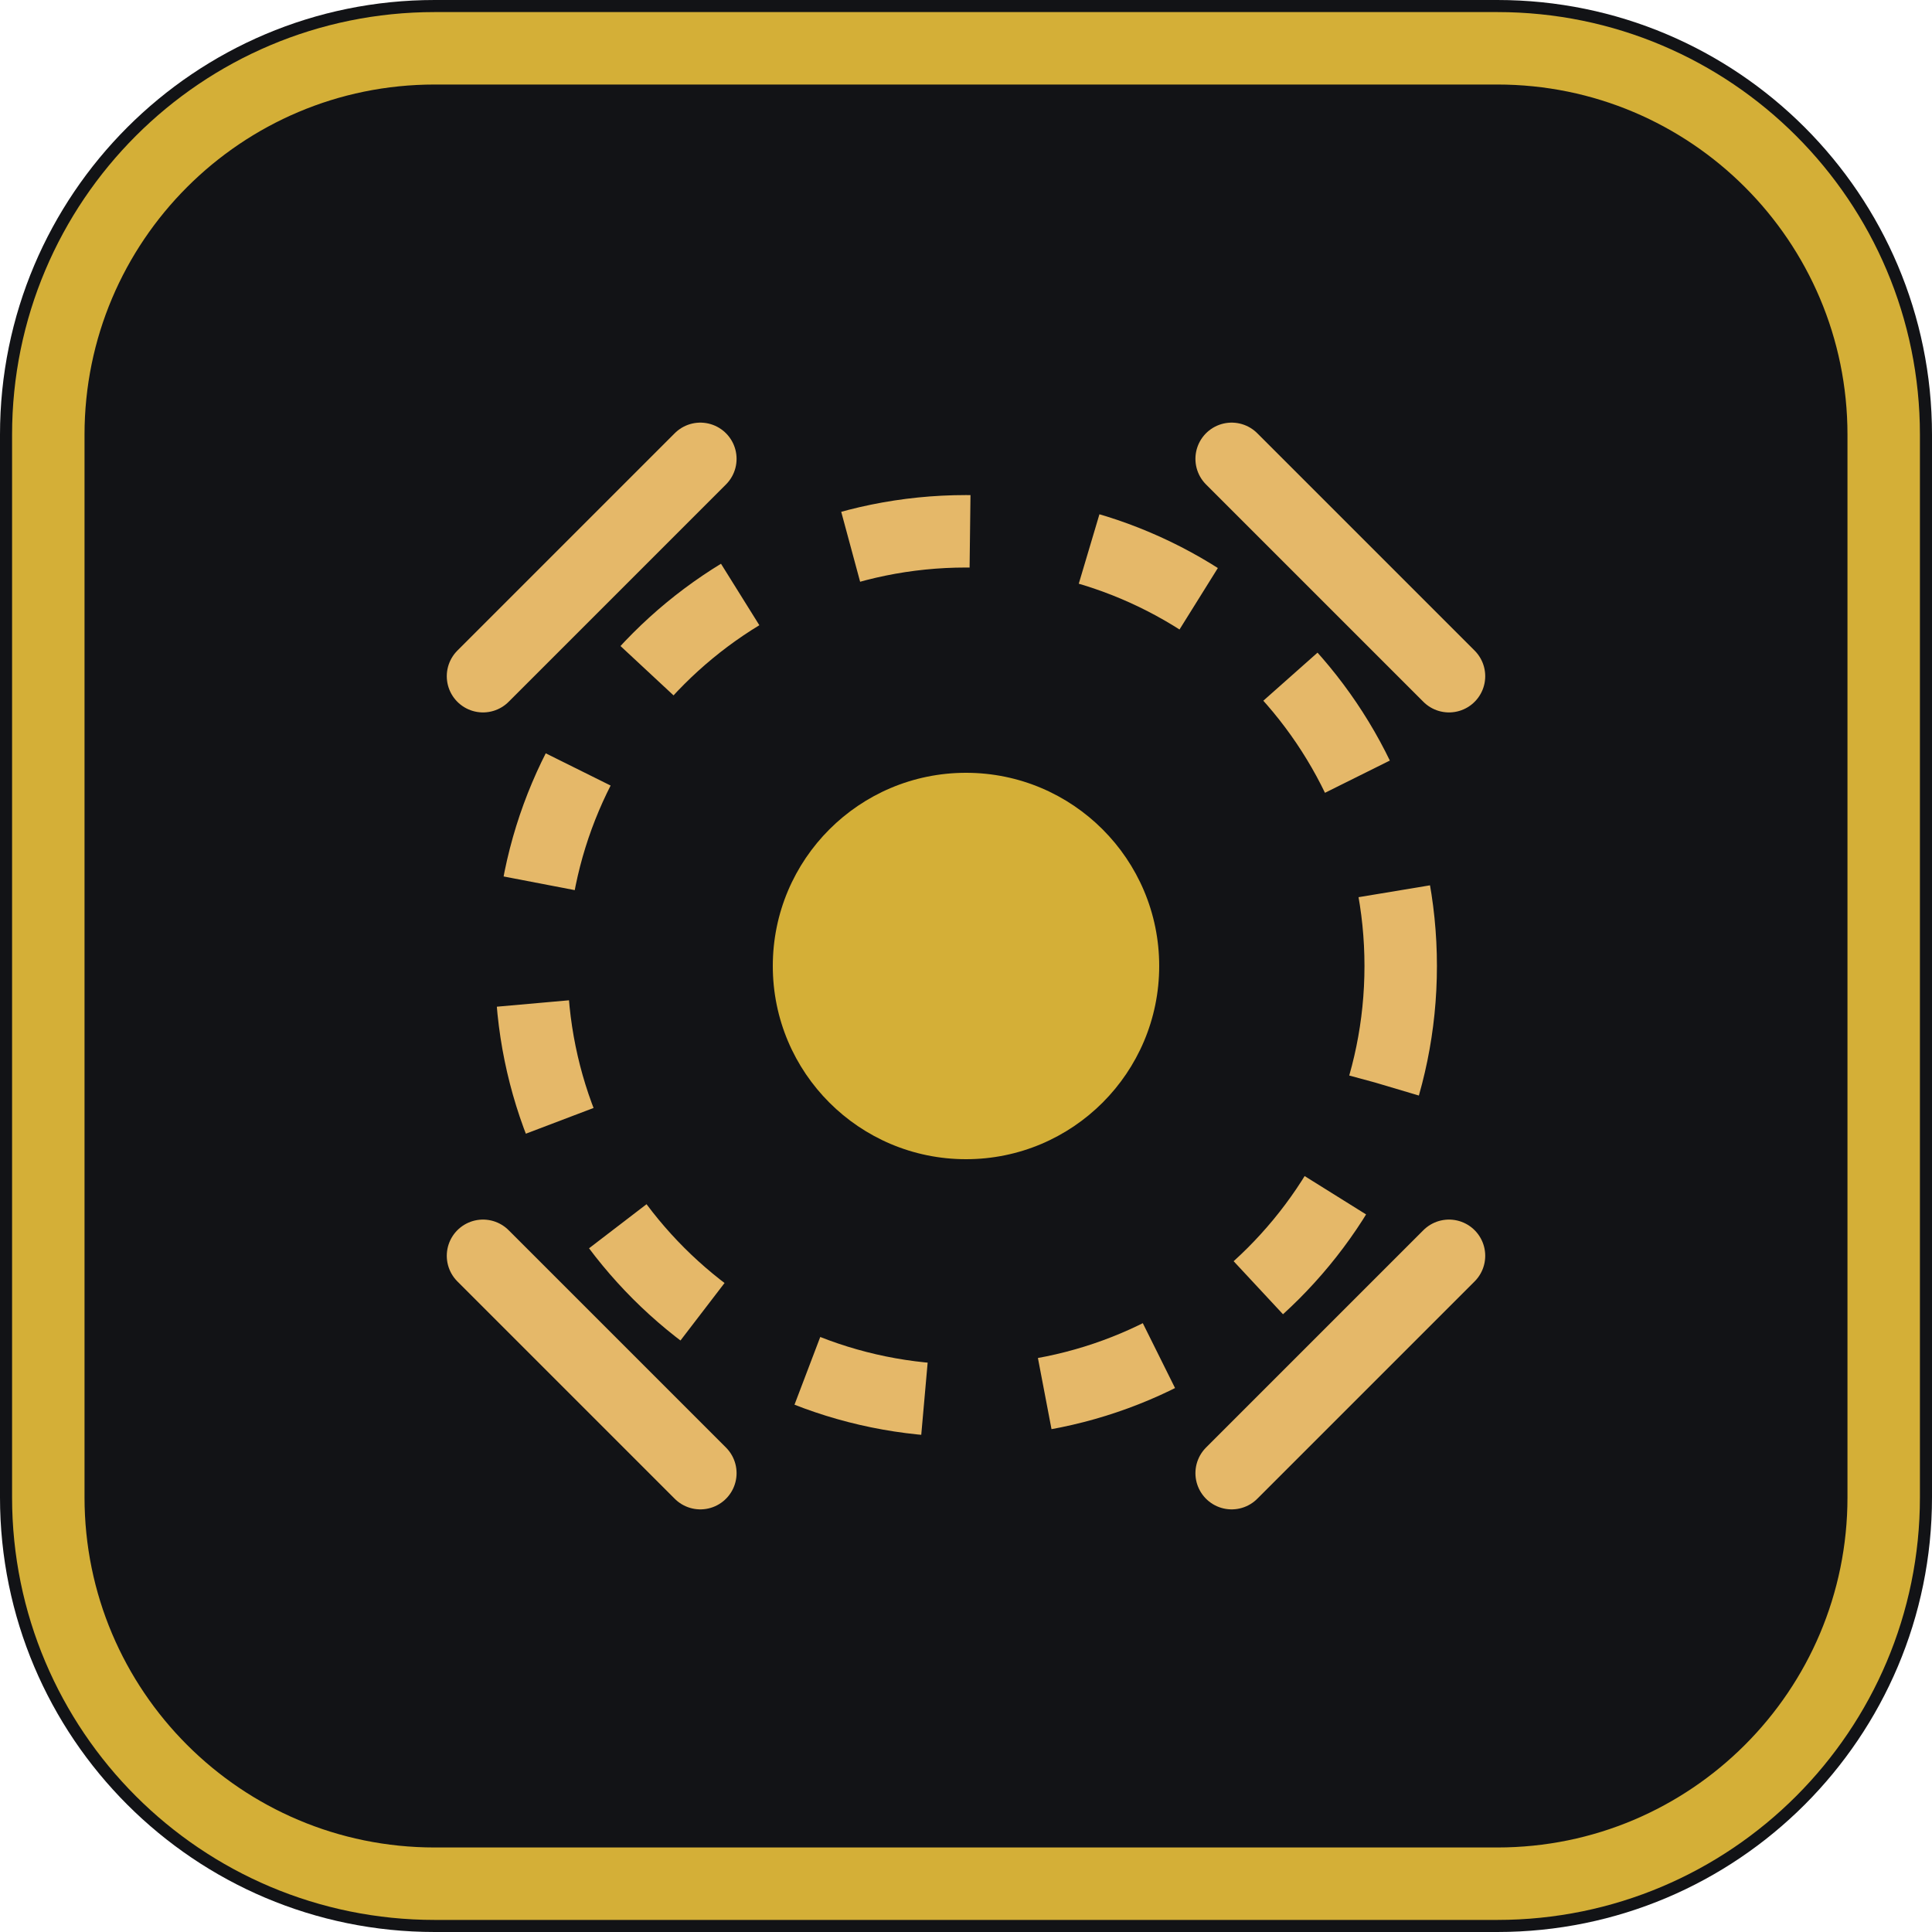
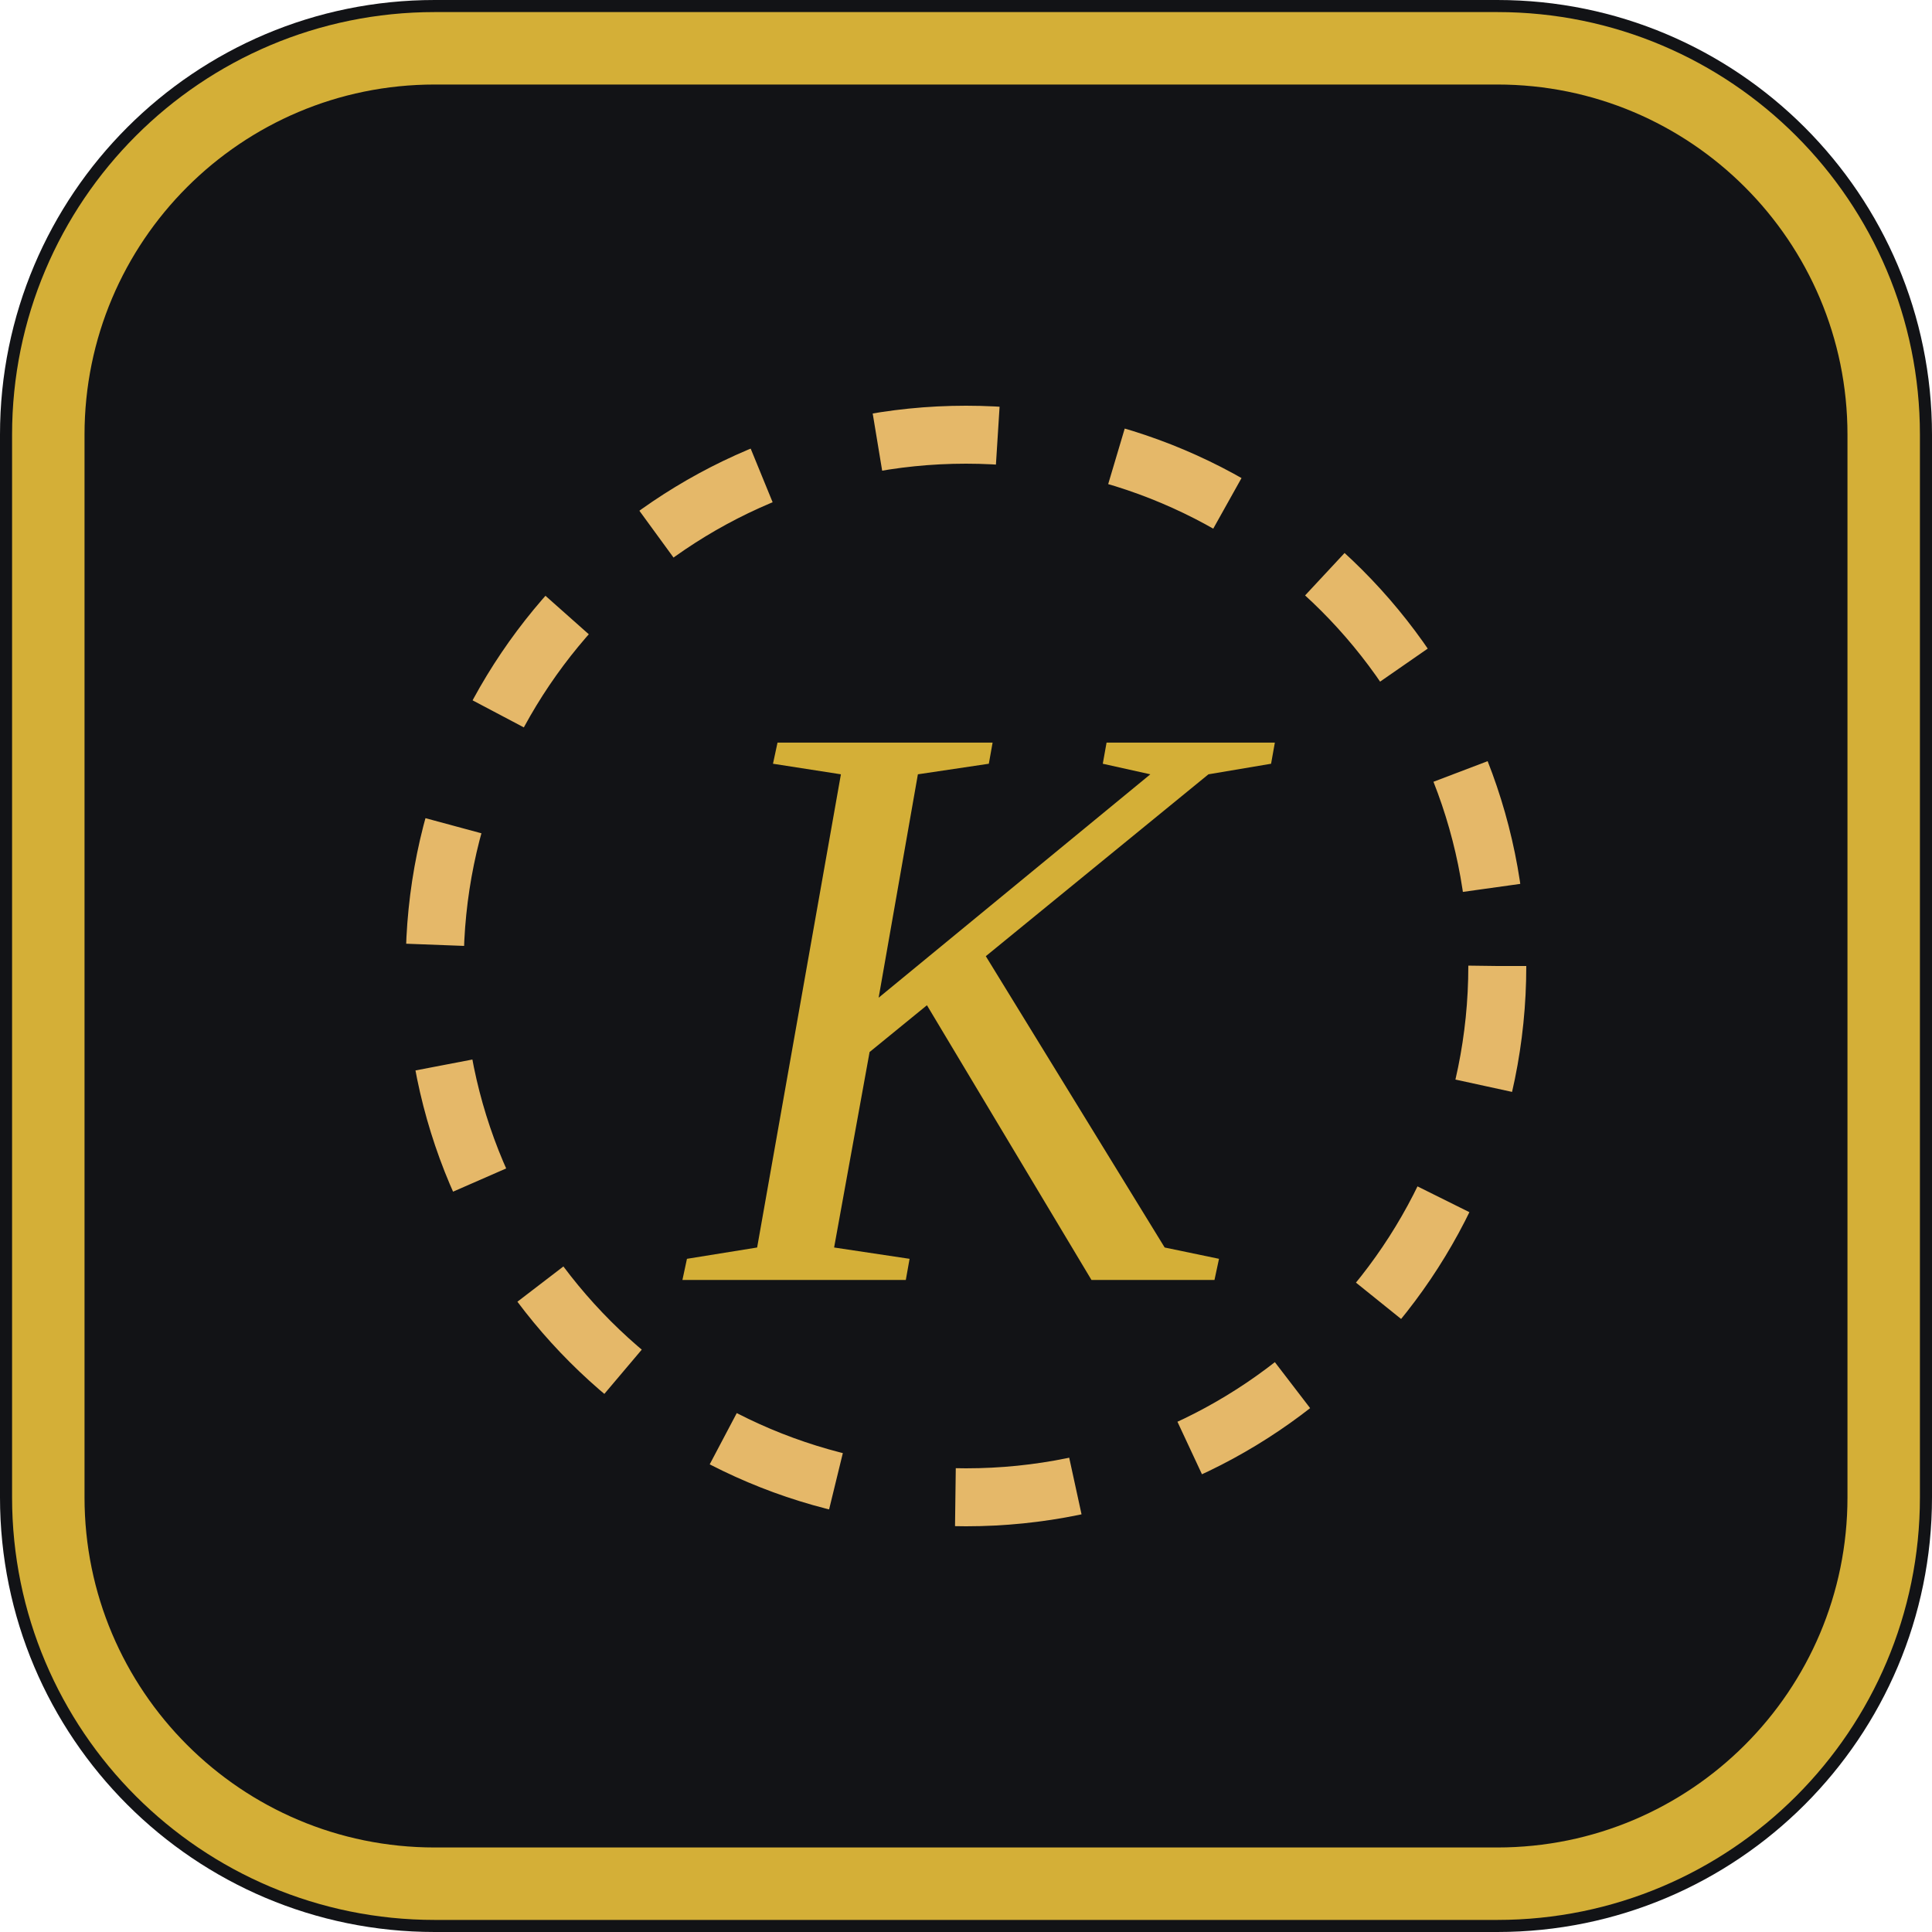
<svg xmlns="http://www.w3.org/2000/svg" viewBox="0 0 40 40" fill="none">
  <rect width="40" height="40" rx="9" fill="#121316" />
  <rect x="1" y="1" width="38" height="38" rx="8" stroke="#D4AF37" stroke-width="1.5" />
-   <circle cx="20" cy="20" r="9" stroke="#E5B869" stroke-width="1.5" stroke-dasharray="2.5 2.5" />
-   <circle cx="20" cy="20" r="4" fill="#D4AF37" />
-   <path d="M10 14L14.5 9.5M30 14L25.5 9.5M10 26L14.5 30.5M30 26L25.5 30.5" stroke="#E5B869" stroke-width="1.5" stroke-linecap="round" />
+   <circle cx="20" cy="20" r="11" stroke="#E5B869" stroke-width="1.2" stroke-dasharray="2.5 2.5" />
+   <text x="20" y="26.5" text-anchor="middle" font-family="Georgia, 'Times New Roman', serif" font-style="italic" font-size="17" fill="#D4AF37">K</text>
</svg>
